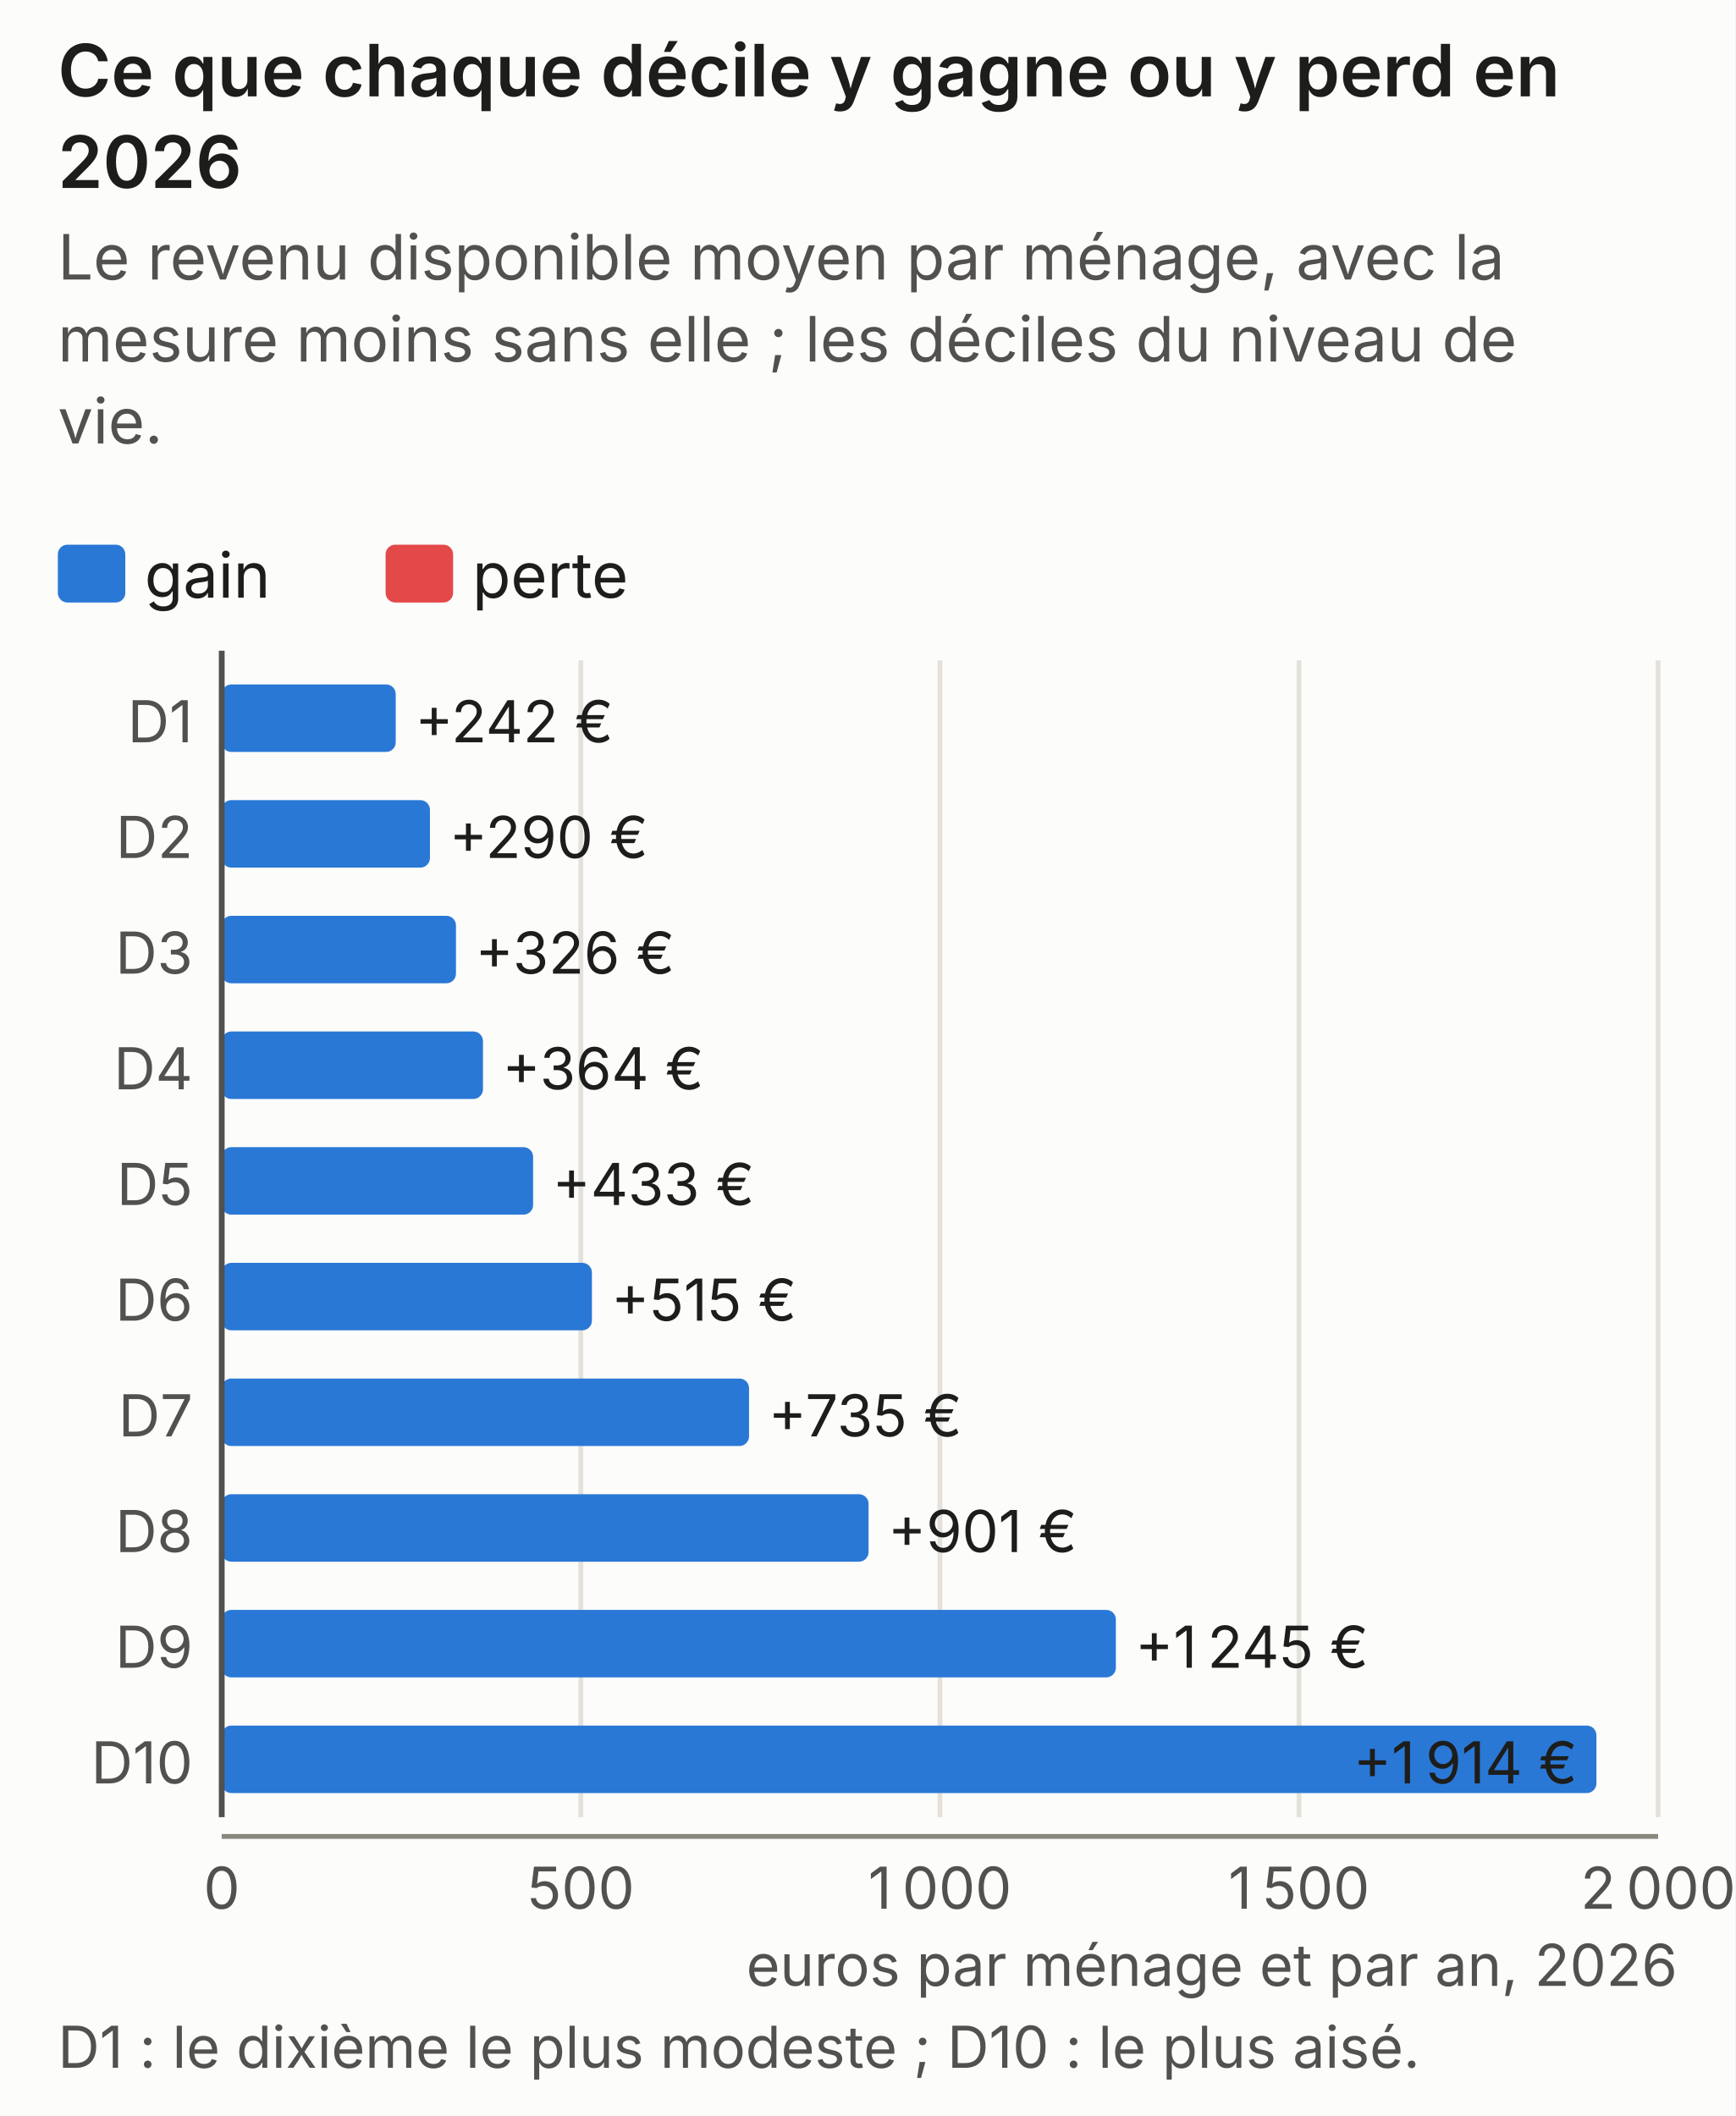
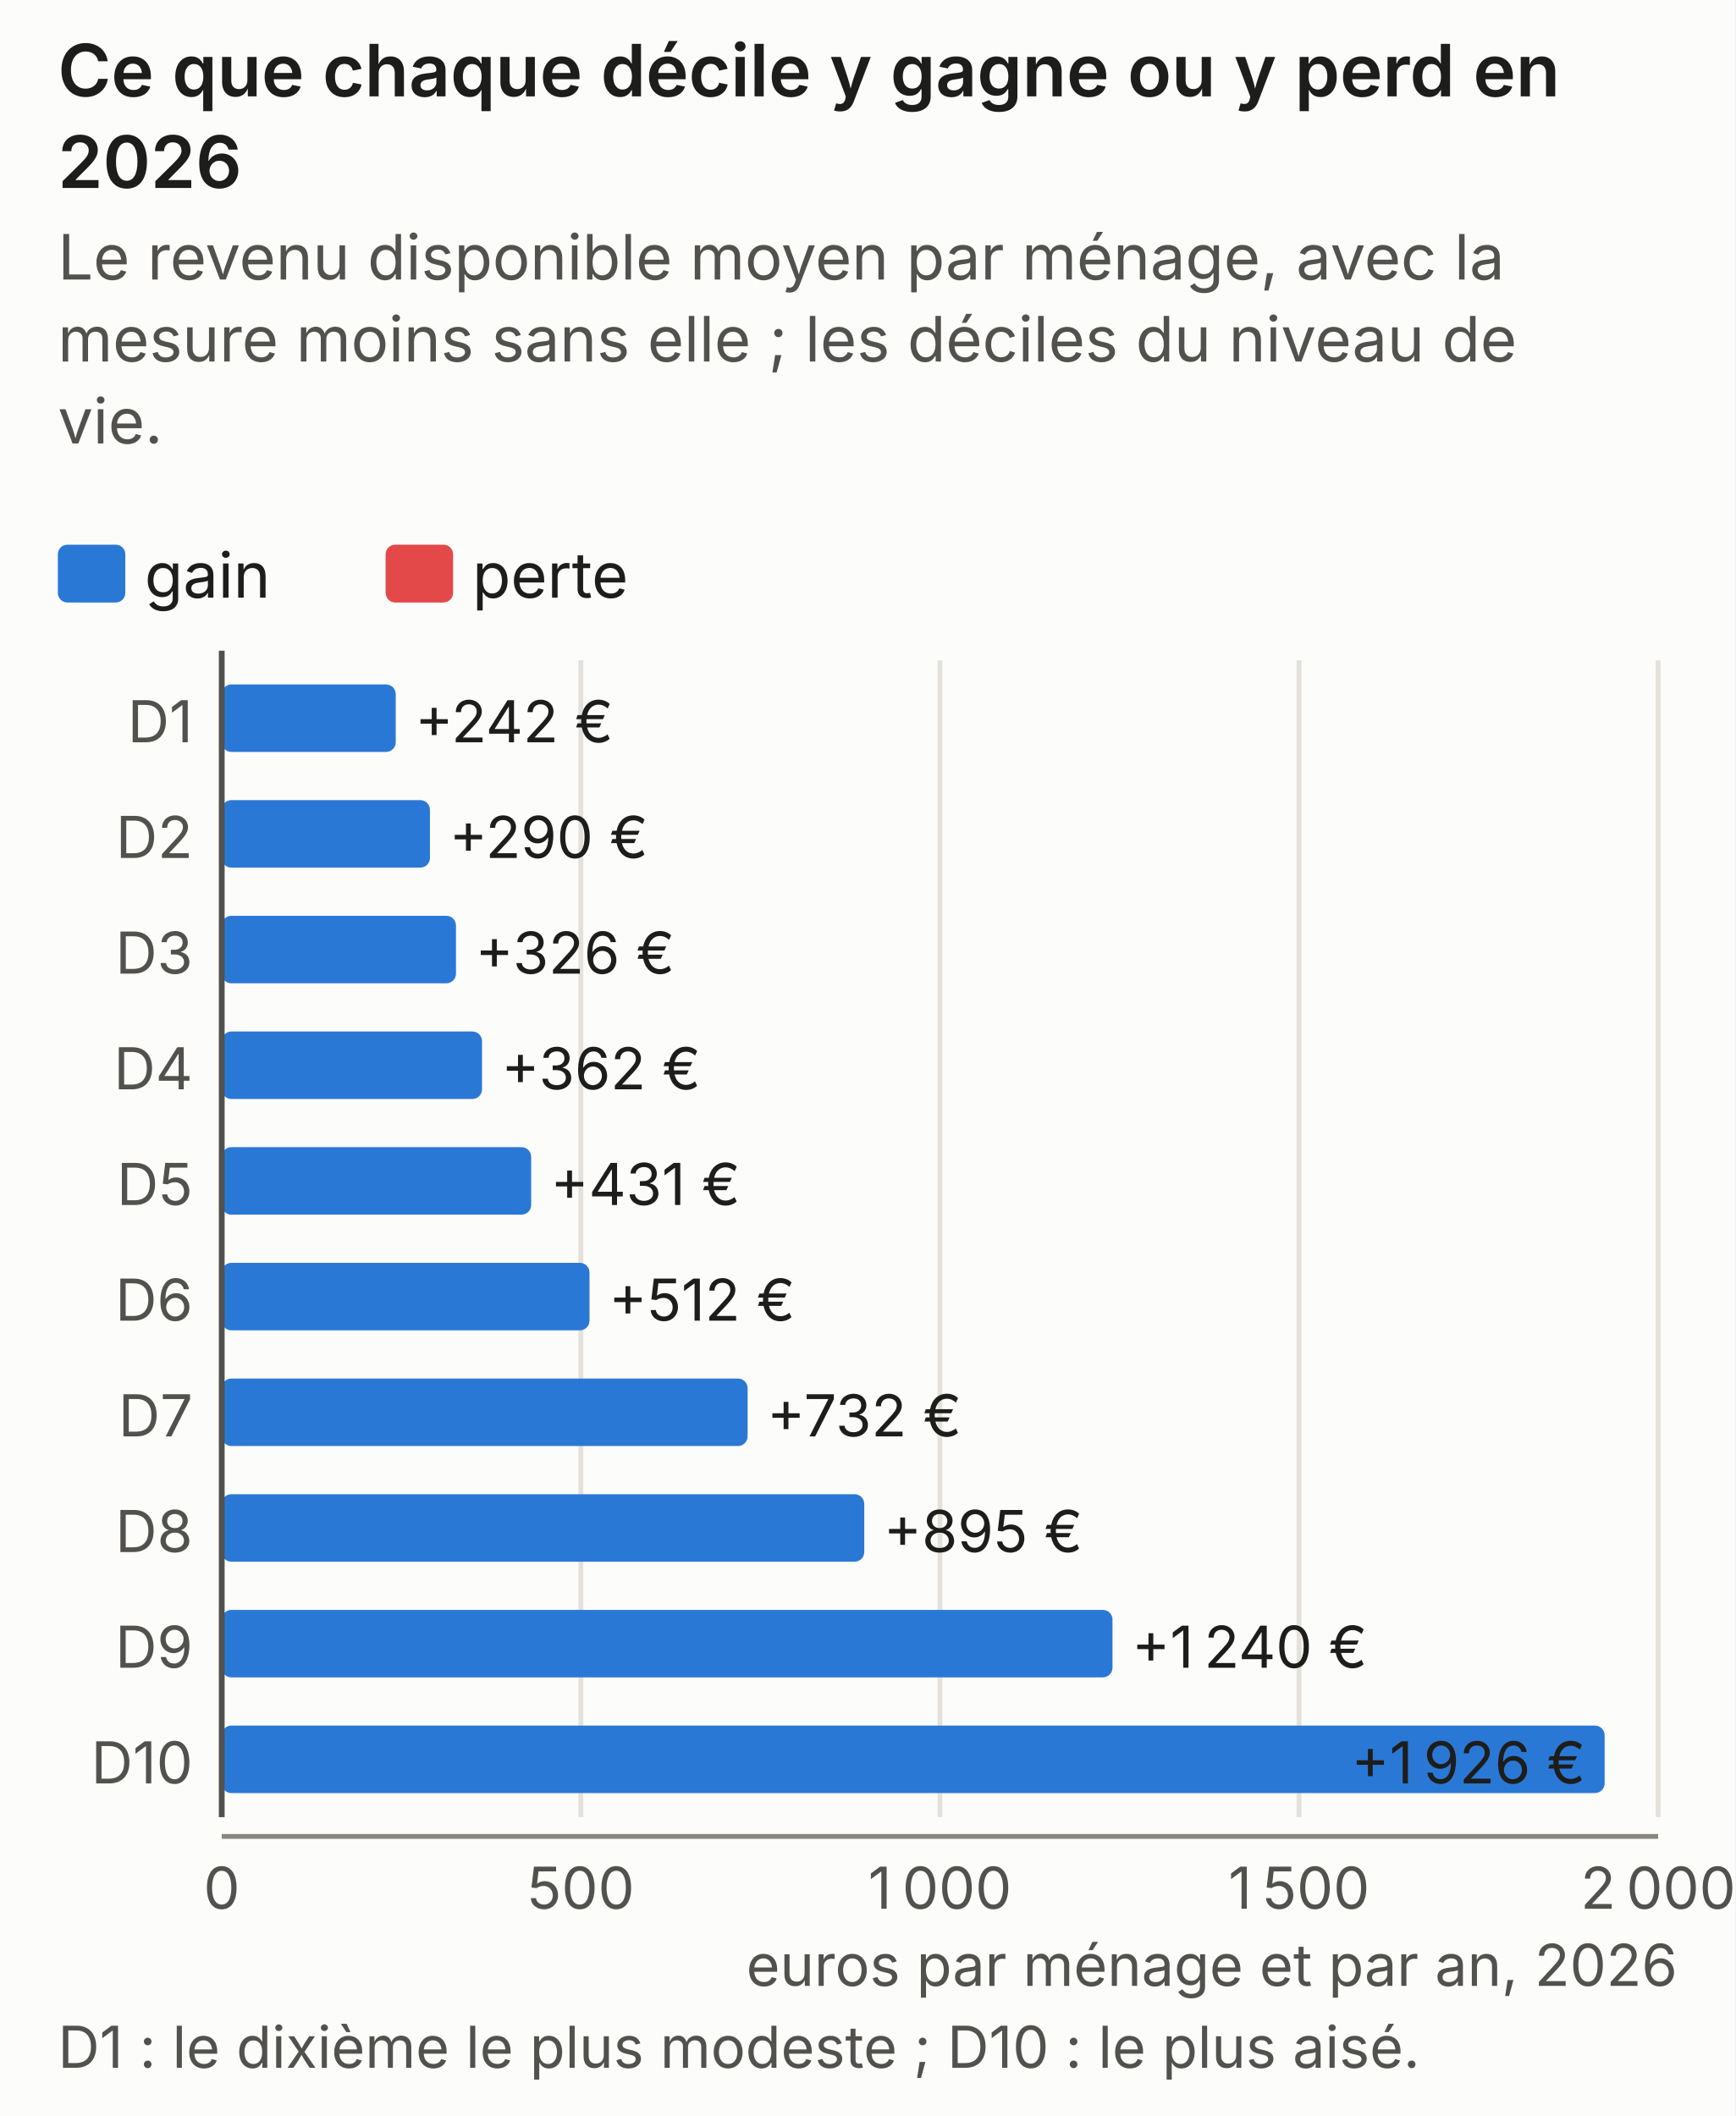
<svg xmlns="http://www.w3.org/2000/svg" viewBox="0 0 360 439" width="360" height="439" role="img" aria-labelledby="pres2027_le_pen_programme-deciles-t pres2027_le_pen_programme-deciles-d" font-size="13">
  <style>.g-fond{fill:#fcfcfb}.g-encre{fill:#1d1d1b}.g-doux{fill:#52514e}
.g-axe{stroke:#8a877f}.g-grille{stroke:#e4e1da}.g-zero{stroke:#52514e}
.g-s1{stroke:#2a78d6}.g-s2{stroke:#eb6834}.g-s3{stroke:#1baf7a}.g-s4{stroke:#6250d6}
.g-f1{fill:#2a78d6}.g-f2{fill:#eb6834}.g-f3{fill:#1baf7a}.g-f4{fill:#6250d6}
.g-bande{fill:#2a78d6;fill-opacity:.16}.g-plus{fill:#2a78d6}.g-moins{fill:#e34948}
.g-total{fill:#52514e}.g-lien{stroke:#8a877f}.g-sur{fill:#ffffff}
@media (prefers-color-scheme: dark){
.g-fond{fill:#1a1a19}.g-encre{fill:#ece9e2}.g-doux{fill:#c3c2b7}
.g-axe{stroke:#8f8b80}.g-grille{stroke:#33322f}.g-zero{stroke:#c3c2b7}
.g-s1{stroke:#3987e5}.g-s2{stroke:#d95926}.g-s3{stroke:#199e70}.g-s4{stroke:#9085e9}
.g-f1{fill:#3987e5}.g-f2{fill:#d95926}.g-f3{fill:#199e70}.g-f4{fill:#9085e9}
.g-bande{fill:#3987e5;fill-opacity:.24}.g-plus{fill:#3987e5}.g-moins{fill:#e66767}
.g-total{fill:#6b6862}.g-lien{stroke:#8f8b80}}
text{font-family:system-ui,-apple-system,"Segoe UI",sans-serif}</style>
  <rect class="g-fond" fill="#fcfcfb" x="0" y="0" width="360" height="439" />
  <text class="g-encre" fill="#1d1d1b" x="12" y="20" text-anchor="start" font-size="15" font-weight="600">Ce que chaque décile y gagne ou y perd en</text>
  <text class="g-encre" fill="#1d1d1b" x="12" y="39" text-anchor="start" font-size="15" font-weight="600">2026</text>
  <text class="g-doux" fill="#52514e" x="12" y="58" text-anchor="start">Le revenu disponible moyen par ménage, avec la</text>
  <text class="g-doux" fill="#52514e" x="12" y="75" text-anchor="start">mesure moins sans elle ; les déciles du niveau de</text>
  <text class="g-doux" fill="#52514e" x="12" y="92" text-anchor="start">vie.</text>
  <rect class="g-plus" fill="#2a78d6" x="12" y="113" width="14" height="12" rx="2" />
  <text class="g-encre" fill="#1d1d1b" x="30" y="124" text-anchor="start">gain</text>
  <rect class="g-moins" fill="#e34948" x="80" y="113" width="14" height="12" rx="2" />
  <text class="g-encre" fill="#1d1d1b" x="98" y="124" text-anchor="start">perte</text>
  <line class="g-grille" stroke="#e4e1da" stroke-width="1" x1="46" y1="137" x2="46" y2="377" />
  <line class="g-grille" stroke="#e4e1da" stroke-width="1" x1="120.5" y1="137" x2="120.5" y2="377" />
  <line class="g-grille" stroke="#e4e1da" stroke-width="1" x1="195" y1="137" x2="195" y2="377" />
  <line class="g-grille" stroke="#e4e1da" stroke-width="1" x1="269.5" y1="137" x2="269.5" y2="377" />
  <line class="g-grille" stroke="#e4e1da" stroke-width="1" x1="344" y1="137" x2="344" y2="377" />
  <rect class="g-plus" fill="#2a78d6" x="46" y="142" width="36.1" height="14" rx="2" />
  <text class="g-doux" fill="#52514e" x="40" y="154" text-anchor="end" font-size="12">D1</text>
  <text class="g-encre" fill="#1d1d1b" x="86.1" y="154" text-anchor="start" font-size="12">+242 €</text>
  <rect class="g-plus" fill="#2a78d6" x="46" y="166" width="43.2" height="14" rx="2" />
  <text class="g-doux" fill="#52514e" x="40" y="178" text-anchor="end" font-size="12">D2</text>
  <text class="g-encre" fill="#1d1d1b" x="93.2" y="178" text-anchor="start" font-size="12">+290 €</text>
  <rect class="g-plus" fill="#2a78d6" x="46" y="190" width="48.6" height="14" rx="2" />
  <text class="g-doux" fill="#52514e" x="40" y="202" text-anchor="end" font-size="12">D3</text>
  <text class="g-encre" fill="#1d1d1b" x="98.6" y="202" text-anchor="start" font-size="12">+326 €</text>
-   <rect class="g-plus" fill="#2a78d6" x="46" y="214" width="54.2" height="14" rx="2" />
+   <rect class="g-plus" fill="#2a78d6" x="46" y="214" width="54" height="14" rx="2" />
  <text class="g-doux" fill="#52514e" x="40" y="226" text-anchor="end" font-size="12">D4</text>
-   <text class="g-encre" fill="#1d1d1b" x="104.2" y="226" text-anchor="start" font-size="12">+364 €</text>
-   <rect class="g-plus" fill="#2a78d6" x="46" y="238" width="64.6" height="14" rx="2" />
+   <text class="g-encre" fill="#1d1d1b" x="104" y="226" text-anchor="start" font-size="12">+362 €</text>
+   <rect class="g-plus" fill="#2a78d6" x="46" y="238" width="64.2" height="14" rx="2" />
  <text class="g-doux" fill="#52514e" x="40" y="250" text-anchor="end" font-size="12">D5</text>
-   <text class="g-encre" fill="#1d1d1b" x="114.6" y="250" text-anchor="start" font-size="12">+433 €</text>
-   <rect class="g-plus" fill="#2a78d6" x="46" y="262" width="76.8" height="14" rx="2" />
+   <text class="g-encre" fill="#1d1d1b" x="114.2" y="250" text-anchor="start" font-size="12">+431 €</text>
+   <rect class="g-plus" fill="#2a78d6" x="46" y="262" width="76.3" height="14" rx="2" />
  <text class="g-doux" fill="#52514e" x="40" y="274" text-anchor="end" font-size="12">D6</text>
-   <text class="g-encre" fill="#1d1d1b" x="126.8" y="274" text-anchor="start" font-size="12">+515 €</text>
-   <rect class="g-plus" fill="#2a78d6" x="46" y="286" width="109.4" height="14" rx="2" />
+   <text class="g-encre" fill="#1d1d1b" x="126.3" y="274" text-anchor="start" font-size="12">+512 €</text>
+   <rect class="g-plus" fill="#2a78d6" x="46" y="286" width="109.1" height="14" rx="2" />
  <text class="g-doux" fill="#52514e" x="40" y="298" text-anchor="end" font-size="12">D7</text>
-   <text class="g-encre" fill="#1d1d1b" x="159.4" y="298" text-anchor="start" font-size="12">+735 €</text>
-   <rect class="g-plus" fill="#2a78d6" x="46" y="310" width="134.2" height="14" rx="2" />
+   <text class="g-encre" fill="#1d1d1b" x="159.1" y="298" text-anchor="start" font-size="12">+732 €</text>
+   <rect class="g-plus" fill="#2a78d6" x="46" y="310" width="133.3" height="14" rx="2" />
  <text class="g-doux" fill="#52514e" x="40" y="322" text-anchor="end" font-size="12">D8</text>
-   <text class="g-encre" fill="#1d1d1b" x="184.2" y="322" text-anchor="start" font-size="12">+901 €</text>
-   <rect class="g-plus" fill="#2a78d6" x="46" y="334" width="185.5" height="14" rx="2" />
+   <text class="g-encre" fill="#1d1d1b" x="183.3" y="322" text-anchor="start" font-size="12">+895 €</text>
+   <rect class="g-plus" fill="#2a78d6" x="46" y="334" width="184.8" height="14" rx="2" />
  <text class="g-doux" fill="#52514e" x="40" y="346" text-anchor="end" font-size="12">D9</text>
-   <text class="g-encre" fill="#1d1d1b" x="235.5" y="346" text-anchor="start" font-size="12">+1 245 €</text>
-   <rect class="g-plus" fill="#2a78d6" x="46" y="358" width="285.2" height="14" rx="2" />
+   <text class="g-encre" fill="#1d1d1b" x="234.8" y="346" text-anchor="start" font-size="12">+1 240 €</text>
+   <rect class="g-plus" fill="#2a78d6" x="46" y="358" width="286.9" height="14" rx="2" />
  <text class="g-doux" fill="#52514e" x="40" y="370" text-anchor="end" font-size="12">D10</text>
-   <text class="g-encre" fill="#1d1d1b" x="327.2" y="370" text-anchor="end" font-size="12">+1 914 €</text>
+   <text class="g-encre" fill="#1d1d1b" x="328.9" y="370" text-anchor="end" font-size="12">+1 926 €</text>
  <line class="g-zero" stroke="#52514e" stroke-width="1.2" x1="46" y1="135" x2="46" y2="377" />
  <line class="g-axe" stroke="#8a877f" stroke-width="1" x1="46" y1="381" x2="344" y2="381" />
  <text class="g-doux" fill="#52514e" x="46" y="396" text-anchor="middle" font-size="12">0</text>
  <text class="g-doux" fill="#52514e" x="120.5" y="396" text-anchor="middle" font-size="12">500</text>
  <text class="g-doux" fill="#52514e" x="195" y="396" text-anchor="middle" font-size="12">1 000</text>
  <text class="g-doux" fill="#52514e" x="269.5" y="396" text-anchor="middle" font-size="12">1 500</text>
  <text class="g-doux" fill="#52514e" x="344" y="396" text-anchor="middle" font-size="12">2 000</text>
  <text class="g-doux" fill="#52514e" x="348" y="412" text-anchor="end" font-size="12">euros par ménage et par an, 2026</text>
  <text class="g-doux" fill="#52514e" x="12" y="429" text-anchor="start" font-size="12">D1 : le dixième le plus modeste ; D10 : le plus aisé.</text>
</svg>
